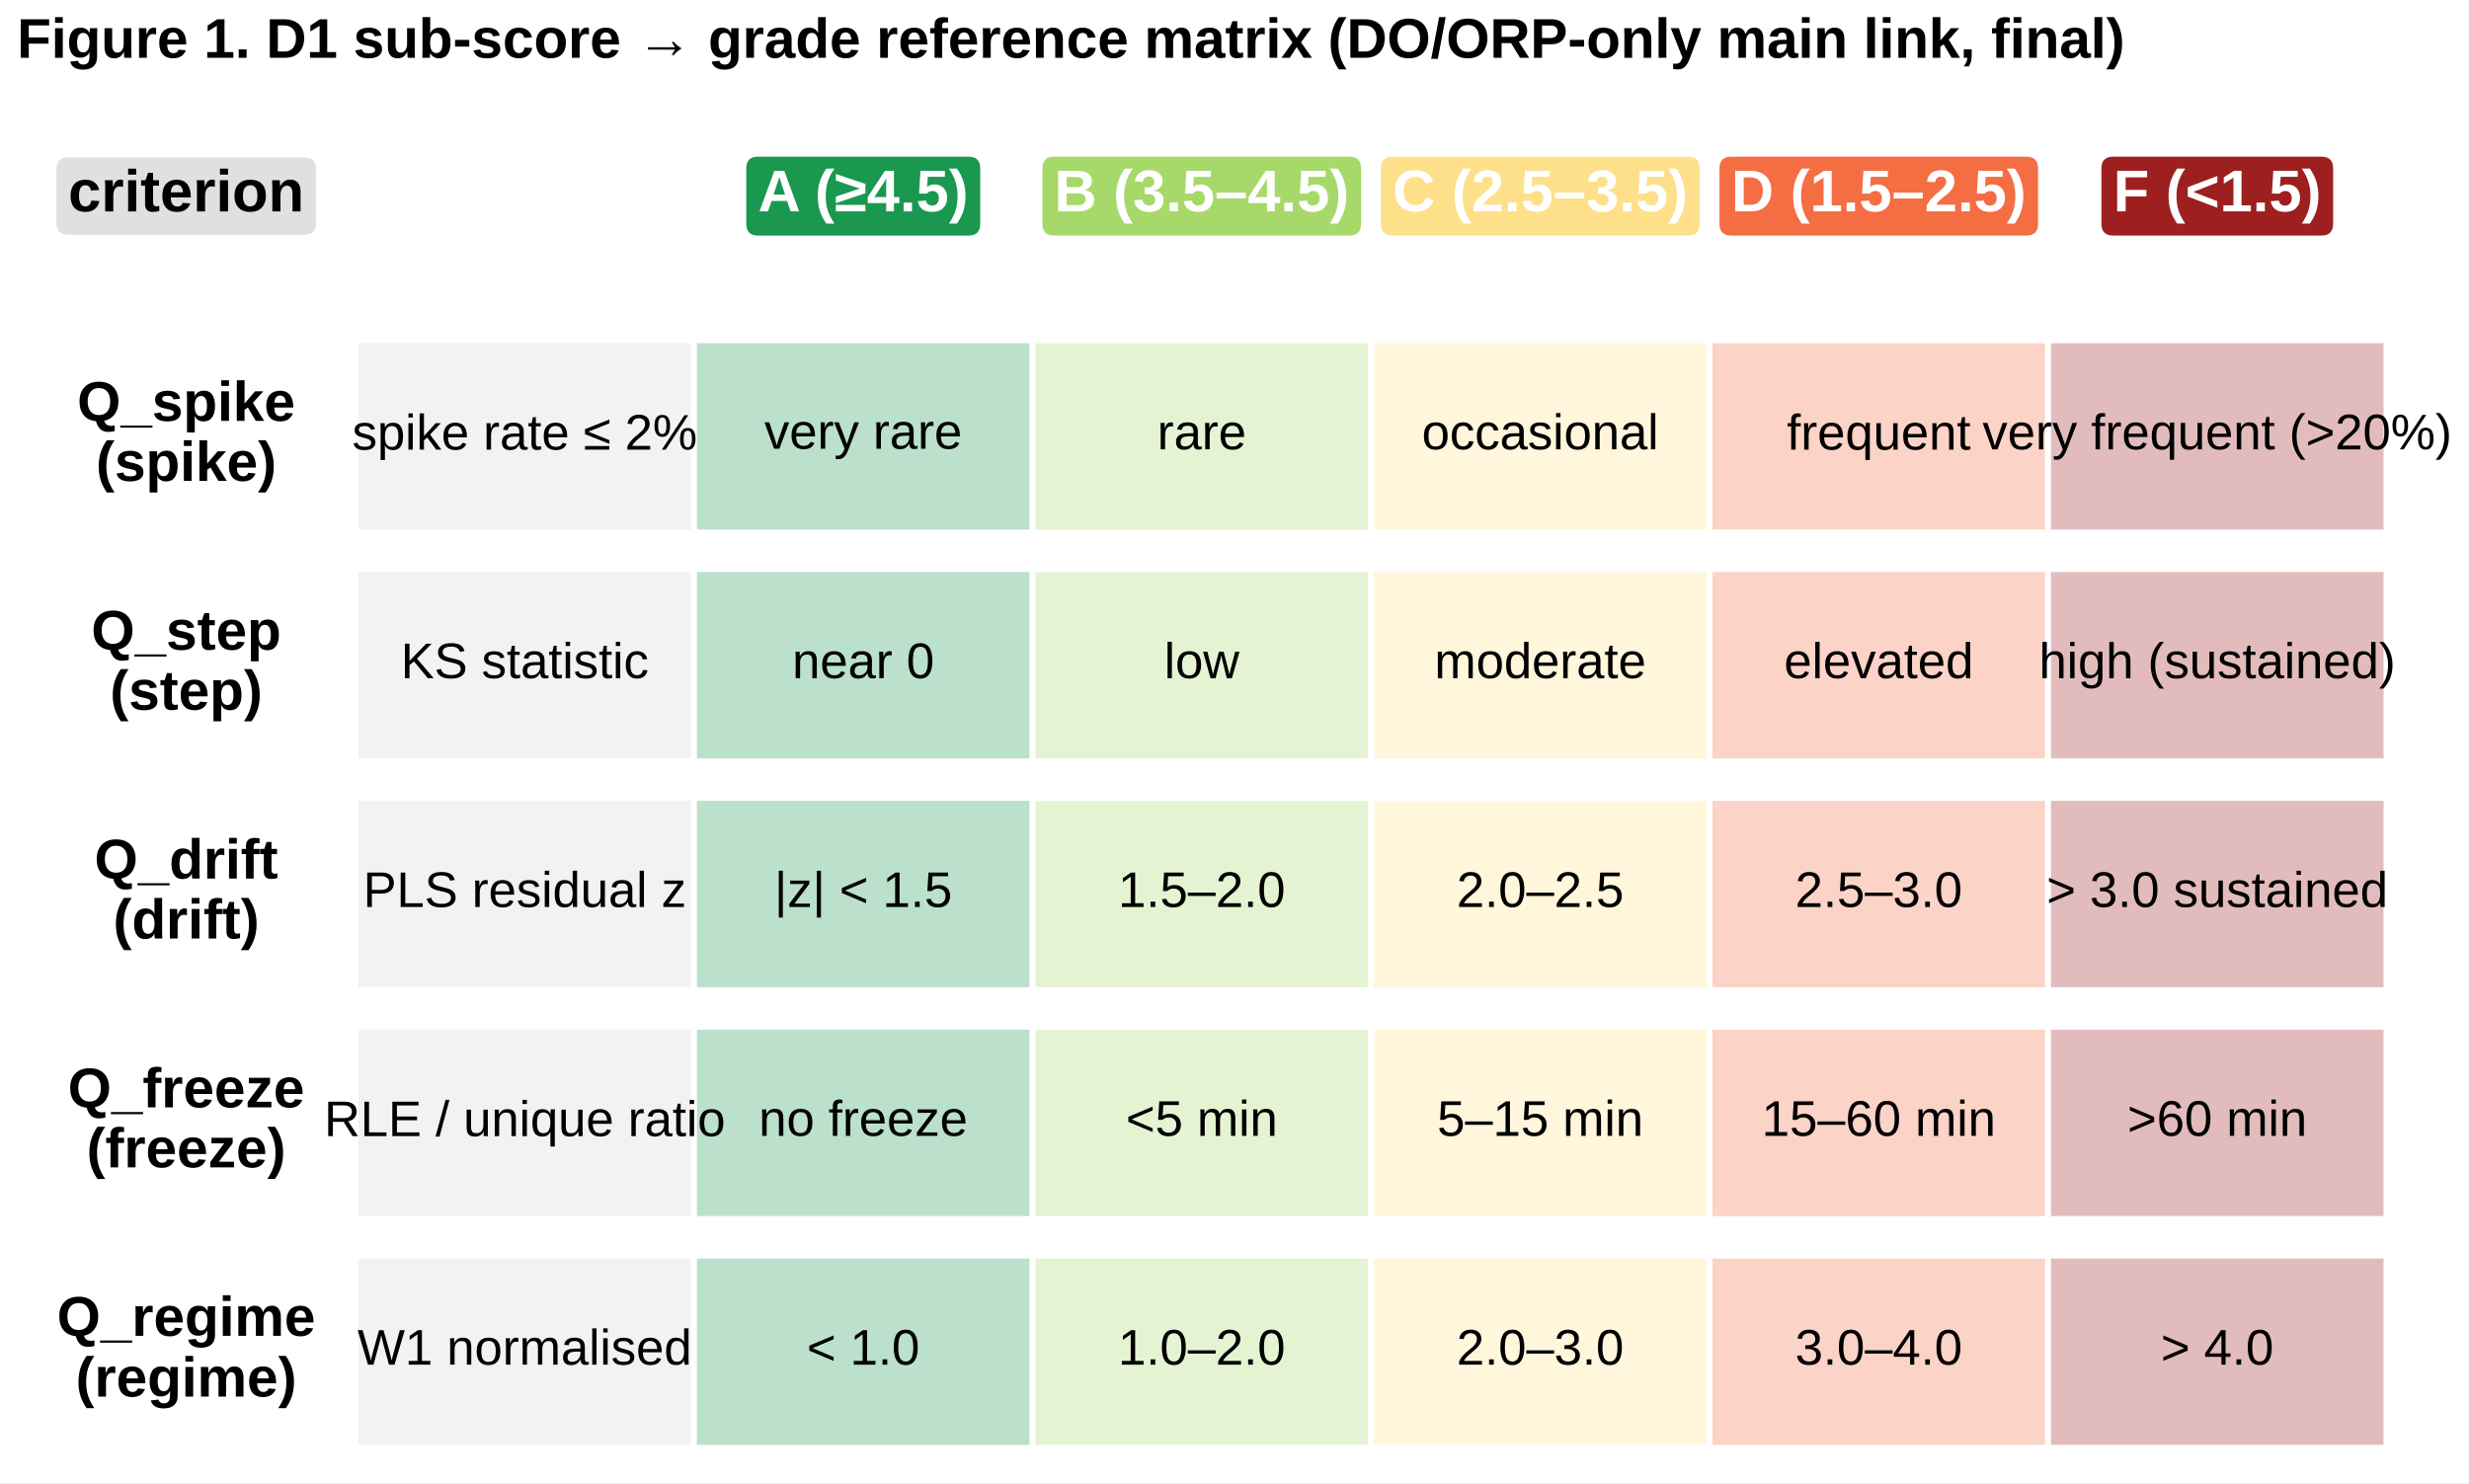
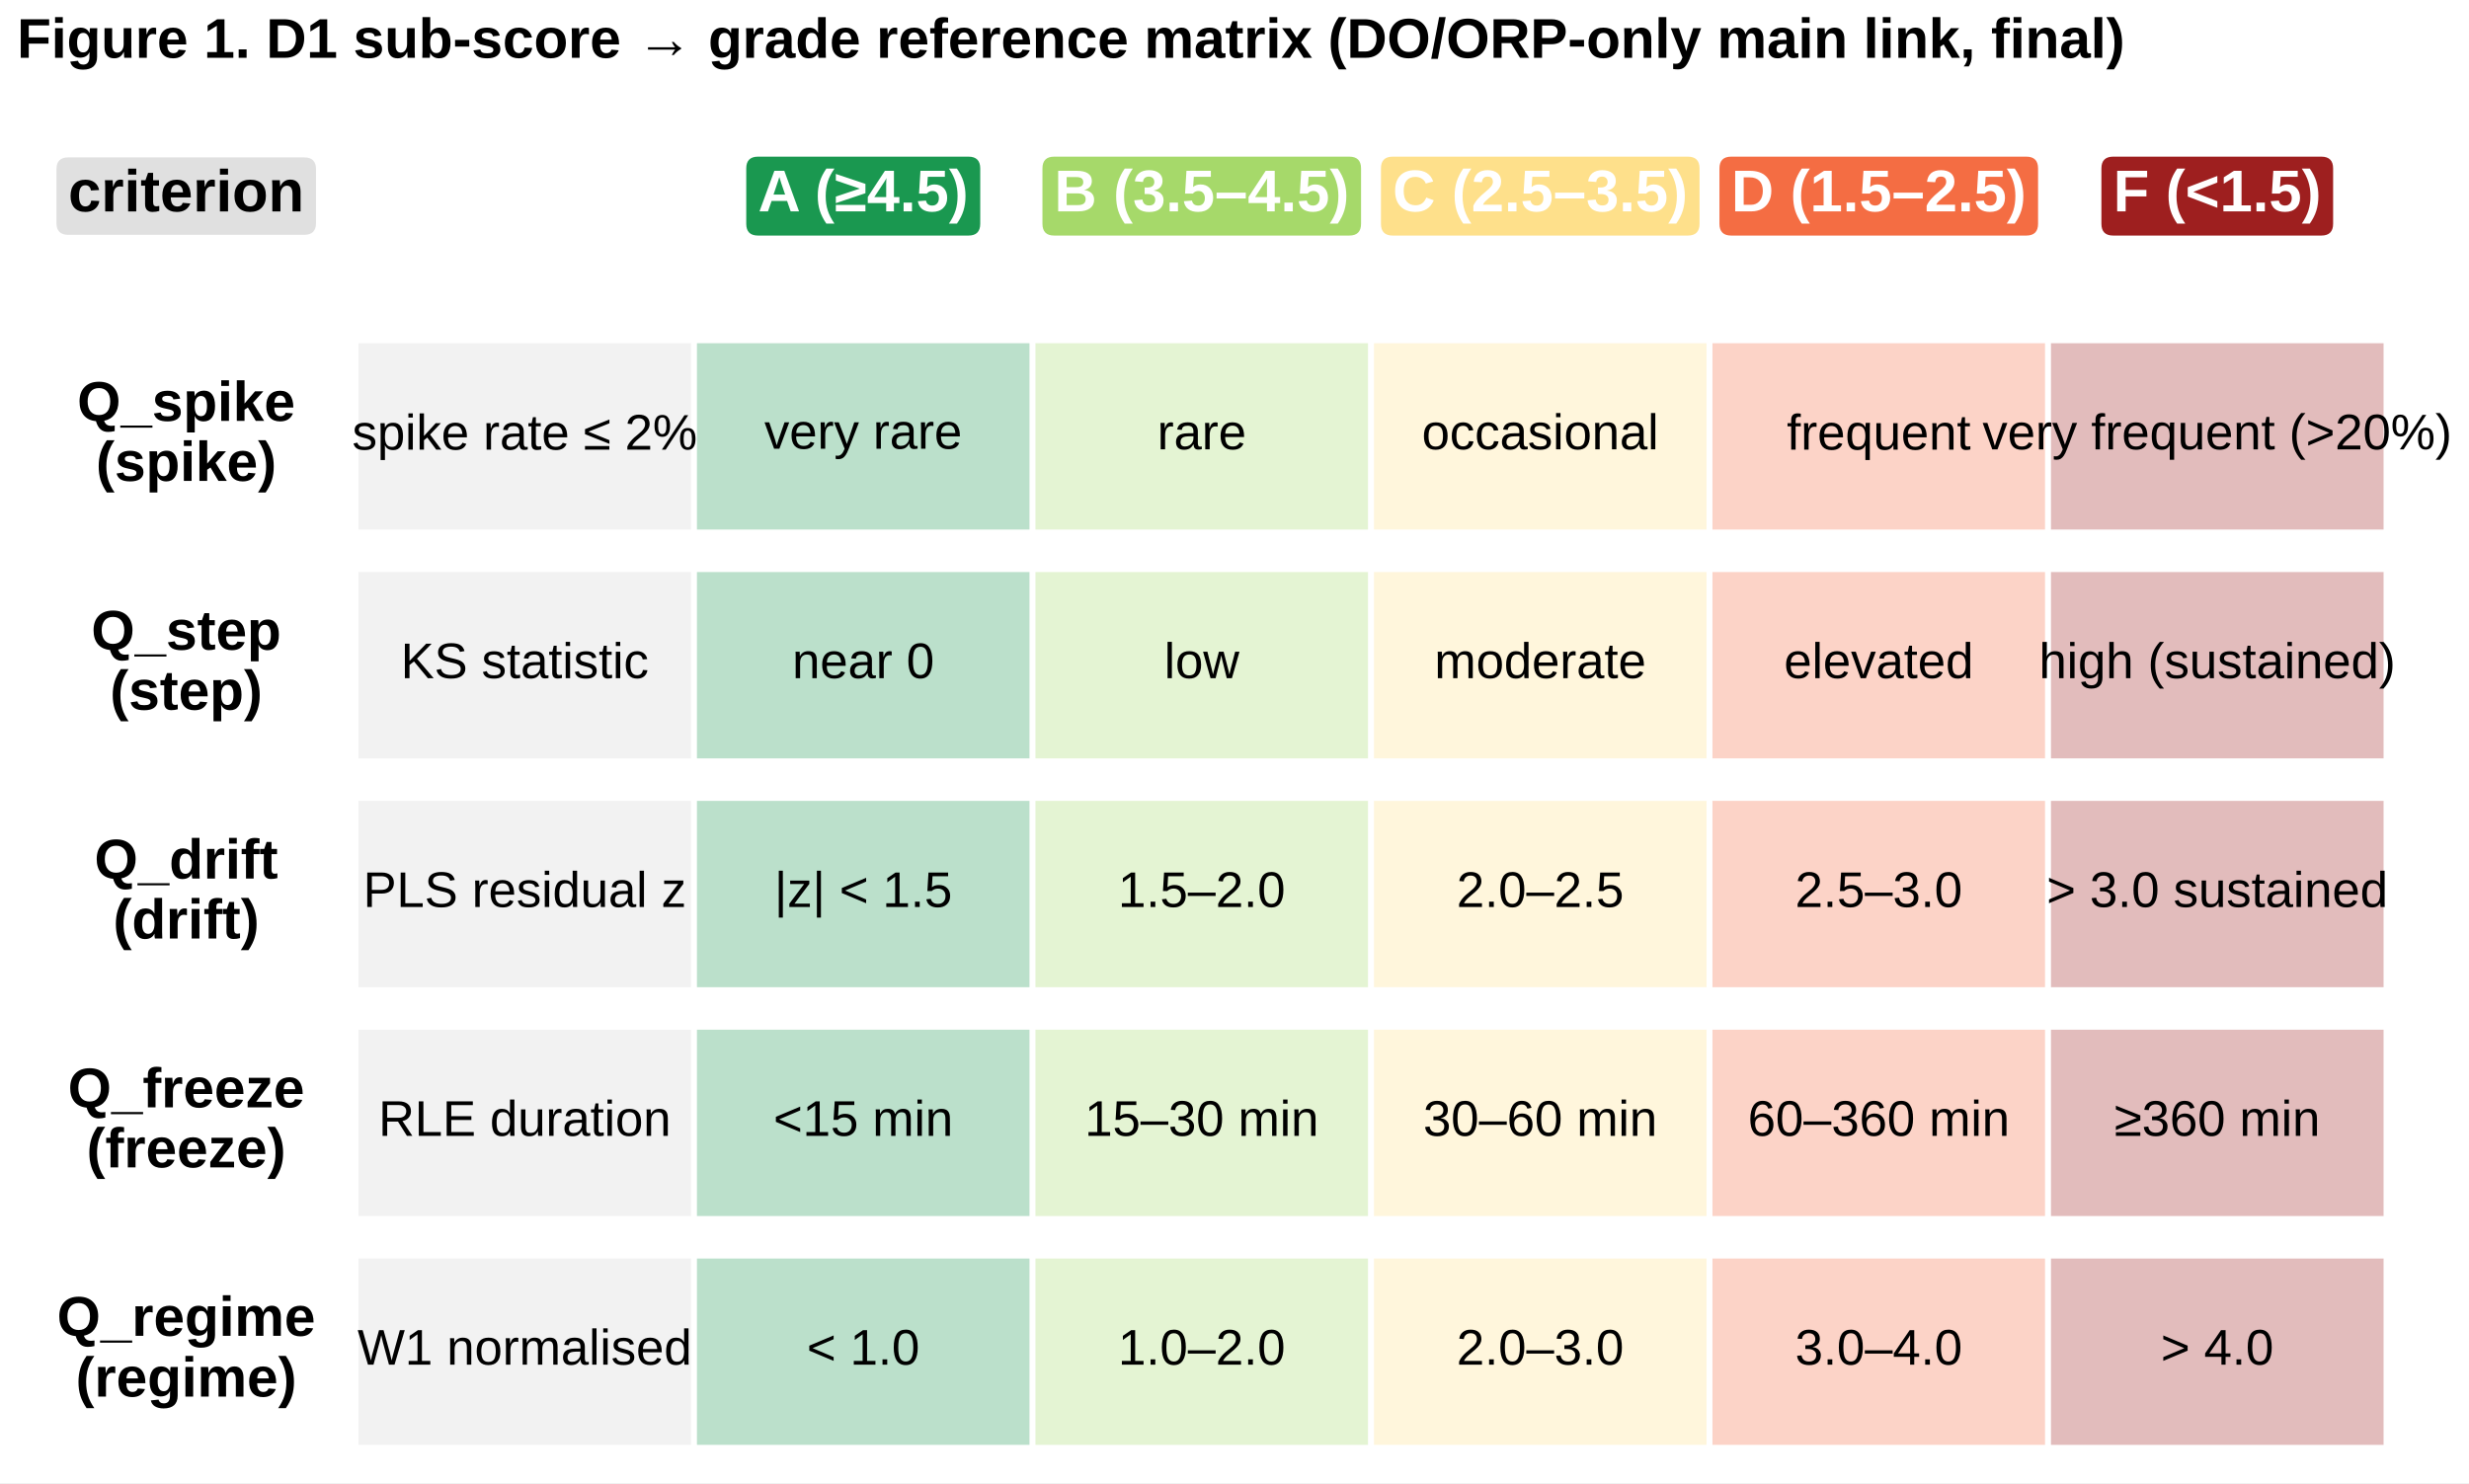
<svg xmlns="http://www.w3.org/2000/svg" width="418.625pt" height="251.524pt" viewBox="0 0 418.625 251.524" version="1.1">
  <defs>
    <style type="text/css">*{stroke-linejoin: round; stroke-linecap: butt}</style>
  </defs>
  <g id="figure_1">
    <g id="patch_1">
      <path d="M 0 251.524  L 418.625 251.524  L 418.625 0  L 0 0  z " style="fill: #ffffff" />
    </g>
    <g id="axes_1">
      <g id="patch_2">
-         <path d="M 60.274 90.307  L 117.669 90.307  L 117.669 57.708  L 60.274 57.708  z " clip-path="url(#paaaccec438)" style="fill: #f2f2f2; stroke: #ffffff; stroke-linejoin: miter" />
+         <path d="M 60.274 90.307  L 117.669 90.307  L 117.669 57.708  L 60.274 57.708  z " clip-path="url(#pa36a372f48)" style="fill: #f2f2f2; stroke: #ffffff; stroke-linejoin: miter" />
      </g>
      <g id="patch_3">
-         <path d="M 117.669 90.307  L 175.063 90.307  L 175.063 57.708  L 117.669 57.708  z " clip-path="url(#paaaccec438)" style="fill: #1a9850; opacity: 0.3; stroke: #ffffff; stroke-linejoin: miter" />
+         <path d="M 117.669 90.307  L 175.063 90.307  L 175.063 57.708  L 117.669 57.708  z " clip-path="url(#pa36a372f48)" style="fill: #1a9850; opacity: 0.3; stroke: #ffffff; stroke-linejoin: miter" />
      </g>
      <g id="patch_4">
-         <path d="M 175.063 90.307  L 232.457 90.307  L 232.457 57.708  L 175.063 57.708  z " clip-path="url(#paaaccec438)" style="fill: #a6d96a; opacity: 0.3; stroke: #ffffff; stroke-linejoin: miter" />
+         <path d="M 175.063 90.307  L 232.457 90.307  L 232.457 57.708  L 175.063 57.708  z " clip-path="url(#pa36a372f48)" style="fill: #a6d96a; opacity: 0.3; stroke: #ffffff; stroke-linejoin: miter" />
      </g>
      <g id="patch_5">
-         <path d="M 232.457 90.307  L 289.851 90.307  L 289.851 57.708  L 232.457 57.708  z " clip-path="url(#paaaccec438)" style="fill: #fee08b; opacity: 0.3; stroke: #ffffff; stroke-linejoin: miter" />
+         <path d="M 232.457 90.307  L 289.851 90.307  L 289.851 57.708  L 232.457 57.708  z " clip-path="url(#pa36a372f48)" style="fill: #fee08b; opacity: 0.3; stroke: #ffffff; stroke-linejoin: miter" />
      </g>
      <g id="patch_6">
-         <path d="M 289.851 90.307  L 347.246 90.307  L 347.246 57.708  L 289.851 57.708  z " clip-path="url(#paaaccec438)" style="fill: #f46d43; opacity: 0.3; stroke: #ffffff; stroke-linejoin: miter" />
+         <path d="M 289.851 90.307  L 347.246 90.307  L 347.246 57.708  L 289.851 57.708  z " clip-path="url(#pa36a372f48)" style="fill: #f46d43; opacity: 0.3; stroke: #ffffff; stroke-linejoin: miter" />
      </g>
      <g id="patch_7">
-         <path d="M 347.246 90.307  L 404.64 90.307  L 404.64 57.708  L 347.246 57.708  z " clip-path="url(#paaaccec438)" style="fill: #9e1f1f; opacity: 0.3; stroke: #ffffff; stroke-linejoin: miter" />
+         <path d="M 347.246 90.307  L 404.64 90.307  L 404.64 57.708  L 347.246 57.708  z " clip-path="url(#pa36a372f48)" style="fill: #9e1f1f; opacity: 0.3; stroke: #ffffff; stroke-linejoin: miter" />
      </g>
      <g id="patch_8">
-         <path d="M 60.274 129.115  L 117.669 129.115  L 117.669 96.516  L 60.274 96.516  z " clip-path="url(#paaaccec438)" style="fill: #f2f2f2; stroke: #ffffff; stroke-linejoin: miter" />
+         <path d="M 60.274 129.115  L 117.669 129.115  L 117.669 96.516  L 60.274 96.516  z " clip-path="url(#pa36a372f48)" style="fill: #f2f2f2; stroke: #ffffff; stroke-linejoin: miter" />
      </g>
      <g id="patch_9">
-         <path d="M 117.669 129.115  L 175.063 129.115  L 175.063 96.516  L 117.669 96.516  z " clip-path="url(#paaaccec438)" style="fill: #1a9850; opacity: 0.3; stroke: #ffffff; stroke-linejoin: miter" />
+         <path d="M 117.669 129.115  L 175.063 129.115  L 175.063 96.516  L 117.669 96.516  z " clip-path="url(#pa36a372f48)" style="fill: #1a9850; opacity: 0.3; stroke: #ffffff; stroke-linejoin: miter" />
      </g>
      <g id="patch_10">
-         <path d="M 175.063 129.115  L 232.457 129.115  L 232.457 96.516  L 175.063 96.516  z " clip-path="url(#paaaccec438)" style="fill: #a6d96a; opacity: 0.3; stroke: #ffffff; stroke-linejoin: miter" />
+         <path d="M 175.063 129.115  L 232.457 129.115  L 232.457 96.516  L 175.063 96.516  z " clip-path="url(#pa36a372f48)" style="fill: #a6d96a; opacity: 0.3; stroke: #ffffff; stroke-linejoin: miter" />
      </g>
      <g id="patch_11">
-         <path d="M 232.457 129.115  L 289.851 129.115  L 289.851 96.516  L 232.457 96.516  z " clip-path="url(#paaaccec438)" style="fill: #fee08b; opacity: 0.3; stroke: #ffffff; stroke-linejoin: miter" />
+         <path d="M 232.457 129.115  L 289.851 129.115  L 289.851 96.516  L 232.457 96.516  z " clip-path="url(#pa36a372f48)" style="fill: #fee08b; opacity: 0.3; stroke: #ffffff; stroke-linejoin: miter" />
      </g>
      <g id="patch_12">
-         <path d="M 289.851 129.115  L 347.246 129.115  L 347.246 96.516  L 289.851 96.516  z " clip-path="url(#paaaccec438)" style="fill: #f46d43; opacity: 0.3; stroke: #ffffff; stroke-linejoin: miter" />
+         <path d="M 289.851 129.115  L 347.246 129.115  L 347.246 96.516  L 289.851 96.516  z " clip-path="url(#pa36a372f48)" style="fill: #f46d43; opacity: 0.3; stroke: #ffffff; stroke-linejoin: miter" />
      </g>
      <g id="patch_13">
-         <path d="M 347.246 129.115  L 404.64 129.115  L 404.64 96.516  L 347.246 96.516  z " clip-path="url(#paaaccec438)" style="fill: #9e1f1f; opacity: 0.3; stroke: #ffffff; stroke-linejoin: miter" />
+         <path d="M 347.246 129.115  L 404.64 129.115  L 404.64 96.516  L 347.246 96.516  z " clip-path="url(#pa36a372f48)" style="fill: #9e1f1f; opacity: 0.3; stroke: #ffffff; stroke-linejoin: miter" />
      </g>
      <g id="patch_14">
-         <path d="M 60.274 167.923  L 117.669 167.923  L 117.669 135.324  L 60.274 135.324  z " clip-path="url(#paaaccec438)" style="fill: #f2f2f2; stroke: #ffffff; stroke-linejoin: miter" />
+         <path d="M 60.274 167.923  L 117.669 167.923  L 117.669 135.324  L 60.274 135.324  z " clip-path="url(#pa36a372f48)" style="fill: #f2f2f2; stroke: #ffffff; stroke-linejoin: miter" />
      </g>
      <g id="patch_15">
-         <path d="M 117.669 167.923  L 175.063 167.923  L 175.063 135.324  L 117.669 135.324  z " clip-path="url(#paaaccec438)" style="fill: #1a9850; opacity: 0.3; stroke: #ffffff; stroke-linejoin: miter" />
+         <path d="M 117.669 167.923  L 175.063 167.923  L 175.063 135.324  L 117.669 135.324  z " clip-path="url(#pa36a372f48)" style="fill: #1a9850; opacity: 0.3; stroke: #ffffff; stroke-linejoin: miter" />
      </g>
      <g id="patch_16">
-         <path d="M 175.063 167.923  L 232.457 167.923  L 232.457 135.324  L 175.063 135.324  z " clip-path="url(#paaaccec438)" style="fill: #a6d96a; opacity: 0.3; stroke: #ffffff; stroke-linejoin: miter" />
+         <path d="M 175.063 167.923  L 232.457 167.923  L 232.457 135.324  L 175.063 135.324  z " clip-path="url(#pa36a372f48)" style="fill: #a6d96a; opacity: 0.3; stroke: #ffffff; stroke-linejoin: miter" />
      </g>
      <g id="patch_17">
-         <path d="M 232.457 167.923  L 289.851 167.923  L 289.851 135.324  L 232.457 135.324  z " clip-path="url(#paaaccec438)" style="fill: #fee08b; opacity: 0.3; stroke: #ffffff; stroke-linejoin: miter" />
+         <path d="M 232.457 167.923  L 289.851 167.923  L 289.851 135.324  L 232.457 135.324  z " clip-path="url(#pa36a372f48)" style="fill: #fee08b; opacity: 0.3; stroke: #ffffff; stroke-linejoin: miter" />
      </g>
      <g id="patch_18">
-         <path d="M 289.851 167.923  L 347.246 167.923  L 347.246 135.324  L 289.851 135.324  z " clip-path="url(#paaaccec438)" style="fill: #f46d43; opacity: 0.3; stroke: #ffffff; stroke-linejoin: miter" />
+         <path d="M 289.851 167.923  L 347.246 167.923  L 347.246 135.324  L 289.851 135.324  z " clip-path="url(#pa36a372f48)" style="fill: #f46d43; opacity: 0.3; stroke: #ffffff; stroke-linejoin: miter" />
      </g>
      <g id="patch_19">
-         <path d="M 347.246 167.923  L 404.64 167.923  L 404.64 135.324  L 347.246 135.324  z " clip-path="url(#paaaccec438)" style="fill: #9e1f1f; opacity: 0.3; stroke: #ffffff; stroke-linejoin: miter" />
+         <path d="M 347.246 167.923  L 404.64 167.923  L 404.64 135.324  L 347.246 135.324  z " clip-path="url(#pa36a372f48)" style="fill: #9e1f1f; opacity: 0.3; stroke: #ffffff; stroke-linejoin: miter" />
      </g>
      <g id="patch_20">
-         <path d="M 60.274 206.731  L 117.669 206.731  L 117.669 174.132  L 60.274 174.132  z " clip-path="url(#paaaccec438)" style="fill: #f2f2f2; stroke: #ffffff; stroke-linejoin: miter" />
+         <path d="M 60.274 206.731  L 117.669 206.731  L 117.669 174.132  L 60.274 174.132  z " clip-path="url(#pa36a372f48)" style="fill: #f2f2f2; stroke: #ffffff; stroke-linejoin: miter" />
      </g>
      <g id="patch_21">
-         <path d="M 117.669 206.731  L 175.063 206.731  L 175.063 174.132  L 117.669 174.132  z " clip-path="url(#paaaccec438)" style="fill: #1a9850; opacity: 0.3; stroke: #ffffff; stroke-linejoin: miter" />
+         <path d="M 117.669 206.731  L 175.063 206.731  L 175.063 174.132  L 117.669 174.132  z " clip-path="url(#pa36a372f48)" style="fill: #1a9850; opacity: 0.3; stroke: #ffffff; stroke-linejoin: miter" />
      </g>
      <g id="patch_22">
-         <path d="M 175.063 206.731  L 232.457 206.731  L 232.457 174.132  L 175.063 174.132  z " clip-path="url(#paaaccec438)" style="fill: #a6d96a; opacity: 0.3; stroke: #ffffff; stroke-linejoin: miter" />
+         <path d="M 175.063 206.731  L 232.457 206.731  L 232.457 174.132  L 175.063 174.132  z " clip-path="url(#pa36a372f48)" style="fill: #a6d96a; opacity: 0.3; stroke: #ffffff; stroke-linejoin: miter" />
      </g>
      <g id="patch_23">
-         <path d="M 232.457 206.731  L 289.851 206.731  L 289.851 174.132  L 232.457 174.132  z " clip-path="url(#paaaccec438)" style="fill: #fee08b; opacity: 0.3; stroke: #ffffff; stroke-linejoin: miter" />
+         <path d="M 232.457 206.731  L 289.851 206.731  L 289.851 174.132  L 232.457 174.132  z " clip-path="url(#pa36a372f48)" style="fill: #fee08b; opacity: 0.3; stroke: #ffffff; stroke-linejoin: miter" />
      </g>
      <g id="patch_24">
-         <path d="M 289.851 206.731  L 347.246 206.731  L 347.246 174.132  L 289.851 174.132  z " clip-path="url(#paaaccec438)" style="fill: #f46d43; opacity: 0.3; stroke: #ffffff; stroke-linejoin: miter" />
+         <path d="M 289.851 206.731  L 347.246 206.731  L 347.246 174.132  L 289.851 174.132  z " clip-path="url(#pa36a372f48)" style="fill: #f46d43; opacity: 0.3; stroke: #ffffff; stroke-linejoin: miter" />
      </g>
      <g id="patch_25">
-         <path d="M 347.246 206.731  L 404.64 206.731  L 404.64 174.132  L 347.246 174.132  z " clip-path="url(#paaaccec438)" style="fill: #9e1f1f; opacity: 0.3; stroke: #ffffff; stroke-linejoin: miter" />
+         <path d="M 347.246 206.731  L 404.64 206.731  L 404.64 174.132  L 347.246 174.132  z " clip-path="url(#pa36a372f48)" style="fill: #9e1f1f; opacity: 0.3; stroke: #ffffff; stroke-linejoin: miter" />
      </g>
      <g id="patch_26">
-         <path d="M 60.274 245.539  L 117.669 245.539  L 117.669 212.94  L 60.274 212.94  z " clip-path="url(#paaaccec438)" style="fill: #f2f2f2; stroke: #ffffff; stroke-linejoin: miter" />
+         <path d="M 60.274 245.539  L 117.669 245.539  L 117.669 212.94  L 60.274 212.94  z " clip-path="url(#pa36a372f48)" style="fill: #f2f2f2; stroke: #ffffff; stroke-linejoin: miter" />
      </g>
      <g id="patch_27">
-         <path d="M 117.669 245.539  L 175.063 245.539  L 175.063 212.94  L 117.669 212.94  z " clip-path="url(#paaaccec438)" style="fill: #1a9850; opacity: 0.3; stroke: #ffffff; stroke-linejoin: miter" />
+         <path d="M 117.669 245.539  L 175.063 245.539  L 175.063 212.94  L 117.669 212.94  z " clip-path="url(#pa36a372f48)" style="fill: #1a9850; opacity: 0.3; stroke: #ffffff; stroke-linejoin: miter" />
      </g>
      <g id="patch_28">
-         <path d="M 175.063 245.539  L 232.457 245.539  L 232.457 212.94  L 175.063 212.94  z " clip-path="url(#paaaccec438)" style="fill: #a6d96a; opacity: 0.3; stroke: #ffffff; stroke-linejoin: miter" />
+         <path d="M 175.063 245.539  L 232.457 245.539  L 232.457 212.94  L 175.063 212.94  z " clip-path="url(#pa36a372f48)" style="fill: #a6d96a; opacity: 0.3; stroke: #ffffff; stroke-linejoin: miter" />
      </g>
      <g id="patch_29">
-         <path d="M 232.457 245.539  L 289.851 245.539  L 289.851 212.94  L 232.457 212.94  z " clip-path="url(#paaaccec438)" style="fill: #fee08b; opacity: 0.3; stroke: #ffffff; stroke-linejoin: miter" />
+         <path d="M 232.457 245.539  L 289.851 245.539  L 289.851 212.94  L 232.457 212.94  z " clip-path="url(#pa36a372f48)" style="fill: #fee08b; opacity: 0.3; stroke: #ffffff; stroke-linejoin: miter" />
      </g>
      <g id="patch_30">
-         <path d="M 289.851 245.539  L 347.246 245.539  L 347.246 212.94  L 289.851 212.94  z " clip-path="url(#paaaccec438)" style="fill: #f46d43; opacity: 0.3; stroke: #ffffff; stroke-linejoin: miter" />
+         <path d="M 289.851 245.539  L 347.246 245.539  L 347.246 212.94  L 289.851 212.94  z " clip-path="url(#pa36a372f48)" style="fill: #f46d43; opacity: 0.3; stroke: #ffffff; stroke-linejoin: miter" />
      </g>
      <g id="patch_31">
-         <path d="M 347.246 245.539  L 404.64 245.539  L 404.64 212.94  L 347.246 212.94  z " clip-path="url(#paaaccec438)" style="fill: #9e1f1f; opacity: 0.3; stroke: #ffffff; stroke-linejoin: miter" />
+         <path d="M 347.246 245.539  L 404.64 245.539  L 404.64 212.94  L 347.246 212.94  z " clip-path="url(#pa36a372f48)" style="fill: #9e1f1f; opacity: 0.3; stroke: #ffffff; stroke-linejoin: miter" />
      </g>
      <g id="text_1">
        <g id="patch_32">
          <path d="M 11.573 39.825  L 51.581 39.825  Q 53.581 39.825 53.581 37.825  L 53.581 28.694  Q 53.581 26.694 51.581 26.694  L 11.573 26.694  Q 9.573 26.694 9.573 28.694  L 9.573 37.825  Q 9.573 39.825 11.573 39.825  z " style="fill: #e0e0e0" />
        </g>
        <text style="font-weight: 700; font-size: 10px; font-family: 'Arial'; text-anchor: middle" x="31.577" y="35.851" transform="rotate(-0 31.57714 35.85149)">criterion</text>
      </g>
      <g id="text_2">
        <g id="patch_33">
          <path d="M 128.529 39.951  L 164.202 39.951  Q 166.202 39.951 166.202 37.951  L 166.202 28.567  Q 166.202 26.567 164.202 26.567  L 128.529 26.567  Q 126.529 26.567 126.529 28.567  L 126.529 37.951  Q 126.529 39.951 128.529 39.951  z " style="fill: #1a9850" />
        </g>
        <text style="font-weight: 700; font-size: 10px; font-family: 'Arial'; text-anchor: middle; fill: #ffffff" x="146.366" y="35.847" transform="rotate(-0 146.3657 35.8468)">A (≥4.5)</text>
      </g>
      <g id="text_3">
        <g id="patch_34">
          <path d="M 178.75 39.951  L 228.77 39.951  Q 230.77 39.951 230.77 37.951  L 230.77 28.567  Q 230.77 26.567 228.77 26.567  L 178.75 26.567  Q 176.75 26.567 176.75 28.567  L 176.75 37.951  Q 176.75 39.951 178.75 39.951  z " style="fill: #a6d96a" />
        </g>
        <text style="font-weight: 700; font-size: 10px; font-family: 'Arial'; text-anchor: middle; fill: #ffffff" x="203.76" y="35.847" transform="rotate(-0 203.76 35.8468)">B (3.5–4.5)</text>
      </g>
      <g id="text_4">
        <g id="patch_35">
          <path d="M 236.144 39.951  L 286.164 39.951  Q 288.164 39.951 288.164 37.951  L 288.164 28.567  Q 288.164 26.567 286.164 26.567  L 236.144 26.567  Q 234.144 26.567 234.144 28.567  L 234.144 37.951  Q 234.144 39.951 236.144 39.951  z " style="fill: #fee08b" />
        </g>
        <text style="font-weight: 700; font-size: 10px; font-family: 'Arial'; text-anchor: middle; fill: #ffffff" x="261.154" y="35.847" transform="rotate(-0 261.1543 35.8468)">C (2.5–3.5)</text>
      </g>
      <g id="text_5">
        <g id="patch_36">
          <path d="M 293.538 39.951  L 343.559 39.951  Q 345.559 39.951 345.559 37.951  L 345.559 28.567  Q 345.559 26.567 343.559 26.567  L 293.538 26.567  Q 291.538 26.567 291.538 28.567  L 291.538 37.951  Q 291.538 39.951 293.538 39.951  z " style="fill: #f46d43" />
        </g>
        <text style="font-weight: 700; font-size: 10px; font-family: 'Arial'; text-anchor: middle; fill: #ffffff" x="318.549" y="35.847" transform="rotate(-0 318.5486 35.8468)">D (1.5–2.5)</text>
      </g>
      <g id="text_6">
        <g id="patch_37">
          <path d="M 358.3 39.951  L 393.586 39.951  Q 395.586 39.951 395.586 37.951  L 395.586 28.567  Q 395.586 26.567 393.586 26.567  L 358.3 26.567  Q 356.3 26.567 356.3 28.567  L 356.3 37.951  Q 356.3 39.951 358.3 39.951  z " style="fill: #9e1f1f" />
        </g>
        <text style="font-weight: 700; font-size: 10px; font-family: 'Arial'; text-anchor: middle; fill: #ffffff" x="375.943" y="35.847" transform="rotate(-0 375.9429 35.8468)">F (&lt;1.5)</text>
      </g>
      <g id="text_7">
        <text style="font-weight: 700; font-size: 9.5px; font-family: 'Arial'" transform="translate(13.09593 71.3768)">Q_spike</text>
        <text style="font-weight: 700; font-size: 9.5px; font-family: 'Arial'" transform="translate(16.26878 81.55486)">(spike)</text>
      </g>
      <g id="text_8">
        <text style="font-size: 8.5px; font-family: 'Arial'; text-anchor: middle" x="88.971" y="76.257" transform="rotate(-0 88.97143 76.25688)">spike rate ≤ 2%</text>
      </g>
      <g id="text_9">
        <text style="font-size: 8.5px; font-family: 'Arial'; text-anchor: middle" x="146.366" y="76.105" transform="rotate(-0 146.3657 76.10548)">very rare</text>
      </g>
      <g id="text_10">
        <text style="font-size: 8.5px; font-family: 'Arial'; text-anchor: middle" x="203.76" y="76.205" transform="rotate(-0 203.76 76.20509)">rare</text>
      </g>
      <g id="text_11">
        <text style="font-size: 8.5px; font-family: 'Arial'; text-anchor: middle" x="261.154" y="76.205" transform="rotate(-0 261.1543 76.20509)">occasional</text>
      </g>
      <g id="text_12">
        <text style="font-size: 8.5px; font-family: 'Arial'; text-anchor: middle" x="318.549" y="76.257" transform="rotate(-0 318.5486 76.25688)">frequent</text>
      </g>
      <g id="text_13">
        <text style="font-size: 8.5px; font-family: 'Arial'; text-anchor: middle" x="375.943" y="76.207" transform="rotate(-0 375.9429 76.20708)">very frequent (&gt;20%)</text>
      </g>
      <g id="text_14">
        <text style="font-weight: 700; font-size: 9.5px; font-family: 'Arial'" transform="translate(15.47538 110.1848)">Q_step</text>
        <text style="font-weight: 700; font-size: 9.5px; font-family: 'Arial'" transform="translate(18.64824 120.3629)">(step)</text>
      </g>
      <g id="text_15">
        <text style="font-size: 8.5px; font-family: 'Arial'; text-anchor: middle" x="88.971" y="115.013" transform="rotate(-0 88.97143 115.0131)">KS statistic</text>
      </g>
      <g id="text_16">
        <text style="font-size: 8.5px; font-family: 'Arial'; text-anchor: middle" x="146.366" y="115.013" transform="rotate(-0 146.3657 115.0131)">near 0</text>
      </g>
      <g id="text_17">
        <text style="font-size: 8.5px; font-family: 'Arial'; text-anchor: middle" x="203.76" y="115.013" transform="rotate(-0 203.76 115.0131)">low</text>
      </g>
      <g id="text_18">
        <text style="font-size: 8.5px; font-family: 'Arial'; text-anchor: middle" x="261.154" y="115.013" transform="rotate(-0 261.1543 115.0131)">moderate</text>
      </g>
      <g id="text_19">
        <text style="font-size: 8.5px; font-family: 'Arial'; text-anchor: middle" x="318.549" y="115.013" transform="rotate(-0 318.5486 115.0131)">elevated</text>
      </g>
      <g id="text_20">
        <text style="font-size: 8.5px; font-family: 'Arial'; text-anchor: middle" x="375.943" y="115.015" transform="rotate(-0 375.9429 115.0151)">high (sustained)</text>
      </g>
      <g id="text_21">
        <text style="font-weight: 700; font-size: 9.5px; font-family: 'Arial'" transform="translate(16.00828 148.9928)">Q_drift</text>
        <text style="font-weight: 700; font-size: 9.5px; font-family: 'Arial'" transform="translate(19.18113 159.1709)">(drift)</text>
      </g>
      <g id="text_22">
        <text style="font-size: 8.5px; font-family: 'Arial'; text-anchor: middle" x="88.971" y="153.821" transform="rotate(-0 88.97143 153.8211)">PLS residual z</text>
      </g>
      <g id="text_23">
        <text style="font-size: 8.5px; font-family: 'Arial'; text-anchor: middle" x="146.366" y="153.823" transform="rotate(-0 146.3657 153.8231)">|z| &lt; 1.5</text>
      </g>
      <g id="text_24">
        <text style="font-size: 8.5px; font-family: 'Arial'; text-anchor: middle" x="203.76" y="153.821" transform="rotate(-0 203.76 153.8211)">1.5–2.0</text>
      </g>
      <g id="text_25">
        <text style="font-size: 8.5px; font-family: 'Arial'; text-anchor: middle" x="261.154" y="153.821" transform="rotate(-0 261.1543 153.8211)">2.0–2.5</text>
      </g>
      <g id="text_26">
        <text style="font-size: 8.5px; font-family: 'Arial'; text-anchor: middle" x="318.549" y="153.821" transform="rotate(-0 318.5486 153.8211)">2.5–3.0</text>
      </g>
      <g id="text_27">
        <text style="font-size: 8.5px; font-family: 'Arial'; text-anchor: middle" x="375.943" y="153.821" transform="rotate(-0 375.9429 153.8211)">&gt; 3.0 sustained</text>
      </g>
      <g id="text_28">
        <text style="font-weight: 700; font-size: 9.5px; font-family: 'Arial'" transform="translate(11.51136 187.8008)">Q_freeze</text>
        <text style="font-weight: 700; font-size: 9.5px; font-family: 'Arial'" transform="translate(14.68421 197.9789)">(freeze)</text>
      </g>
      <g id="text_29">
-         <text style="font-size: 8.5px; font-family: 'Arial'; text-anchor: middle" x="88.971" y="192.681" transform="rotate(-0 88.97143 192.6809)">RLE / unique ratio</text>
+         <text style="font-size: 8.5px; font-family: 'Arial'; text-anchor: middle" x="88.971" y="192.629" transform="rotate(-0 88.97143 192.6291)">RLE duration</text>
      </g>
      <g id="text_30">
-         <text style="font-size: 8.5px; font-family: 'Arial'; text-anchor: middle" x="146.366" y="192.629" transform="rotate(-0 146.3657 192.6291)">no freeze</text>
+         <text style="font-size: 8.5px; font-family: 'Arial'; text-anchor: middle" x="146.366" y="192.629" transform="rotate(-0 146.3657 192.6291)">&lt;15 min</text>
      </g>
      <g id="text_31">
-         <text style="font-size: 8.5px; font-family: 'Arial'; text-anchor: middle" x="203.76" y="192.629" transform="rotate(-0 203.76 192.6291)">&lt;5 min</text>
+         <text style="font-size: 8.5px; font-family: 'Arial'; text-anchor: middle" x="203.76" y="192.629" transform="rotate(-0 203.76 192.6291)">15–30 min</text>
      </g>
      <g id="text_32">
-         <text style="font-size: 8.5px; font-family: 'Arial'; text-anchor: middle" x="261.154" y="192.629" transform="rotate(-0 261.1543 192.6291)">5–15 min</text>
+         <text style="font-size: 8.5px; font-family: 'Arial'; text-anchor: middle" x="261.154" y="192.629" transform="rotate(-0 261.1543 192.6291)">30–60 min</text>
      </g>
      <g id="text_33">
-         <text style="font-size: 8.5px; font-family: 'Arial'; text-anchor: middle" x="318.549" y="192.629" transform="rotate(-0 318.5486 192.6291)">15–60 min</text>
+         <text style="font-size: 8.5px; font-family: 'Arial'; text-anchor: middle" x="318.549" y="192.629" transform="rotate(-0 318.5486 192.6291)">60–360 min</text>
      </g>
      <g id="text_34">
-         <text style="font-size: 8.5px; font-family: 'Arial'; text-anchor: middle" x="375.943" y="192.629" transform="rotate(-0 375.9429 192.6291)">&gt;60 min</text>
+         <text style="font-size: 8.5px; font-family: 'Arial'; text-anchor: middle" x="375.943" y="192.629" transform="rotate(-0 375.9429 192.6291)">≥360 min</text>
      </g>
      <g id="text_35">
        <text style="font-weight: 700; font-size: 9.5px; font-family: 'Arial'" transform="translate(9.664799 226.5487)">Q_regime</text>
        <text style="font-weight: 700; font-size: 9.5px; font-family: 'Arial'" transform="translate(12.83765 236.847)">(regime)</text>
      </g>
      <g id="text_36">
        <text style="font-size: 8.5px; font-family: 'Arial'; text-anchor: middle" x="88.971" y="231.437" transform="rotate(-0 88.97143 231.4371)">W1 normalised</text>
      </g>
      <g id="text_37">
        <text style="font-size: 8.5px; font-family: 'Arial'; text-anchor: middle" x="146.366" y="231.437" transform="rotate(-0 146.3657 231.4371)">&lt; 1.0</text>
      </g>
      <g id="text_38">
        <text style="font-size: 8.5px; font-family: 'Arial'; text-anchor: middle" x="203.76" y="231.437" transform="rotate(-0 203.76 231.4371)">1.0–2.0</text>
      </g>
      <g id="text_39">
        <text style="font-size: 8.5px; font-family: 'Arial'; text-anchor: middle" x="261.154" y="231.437" transform="rotate(-0 261.1543 231.4371)">2.0–3.0</text>
      </g>
      <g id="text_40">
        <text style="font-size: 8.5px; font-family: 'Arial'; text-anchor: middle" x="318.549" y="231.437" transform="rotate(-0 318.5486 231.4371)">3.0–4.0</text>
      </g>
      <g id="text_41">
        <text style="font-size: 8.5px; font-family: 'Arial'; text-anchor: middle" x="375.943" y="231.437" transform="rotate(-0 375.9429 231.4371)">&gt; 4.0</text>
      </g>
      <g id="text_42">
        <text style="font-weight: 700; font-size: 9.5px; font-family: 'Arial'; text-anchor: start" x="2.88" y="9.796" transform="rotate(-0 2.88 9.795703)">Figure 1.  D1 sub-score → grade reference matrix  (DO/ORP-only main link, final)</text>
      </g>
    </g>
  </g>
  <defs>
-     <clipPath id="paaaccec438">
+     <clipPath id="pa36a372f48">
      <rect x="2.88" y="15.796" width="401.76" height="232.848" />
    </clipPath>
  </defs>
</svg>
